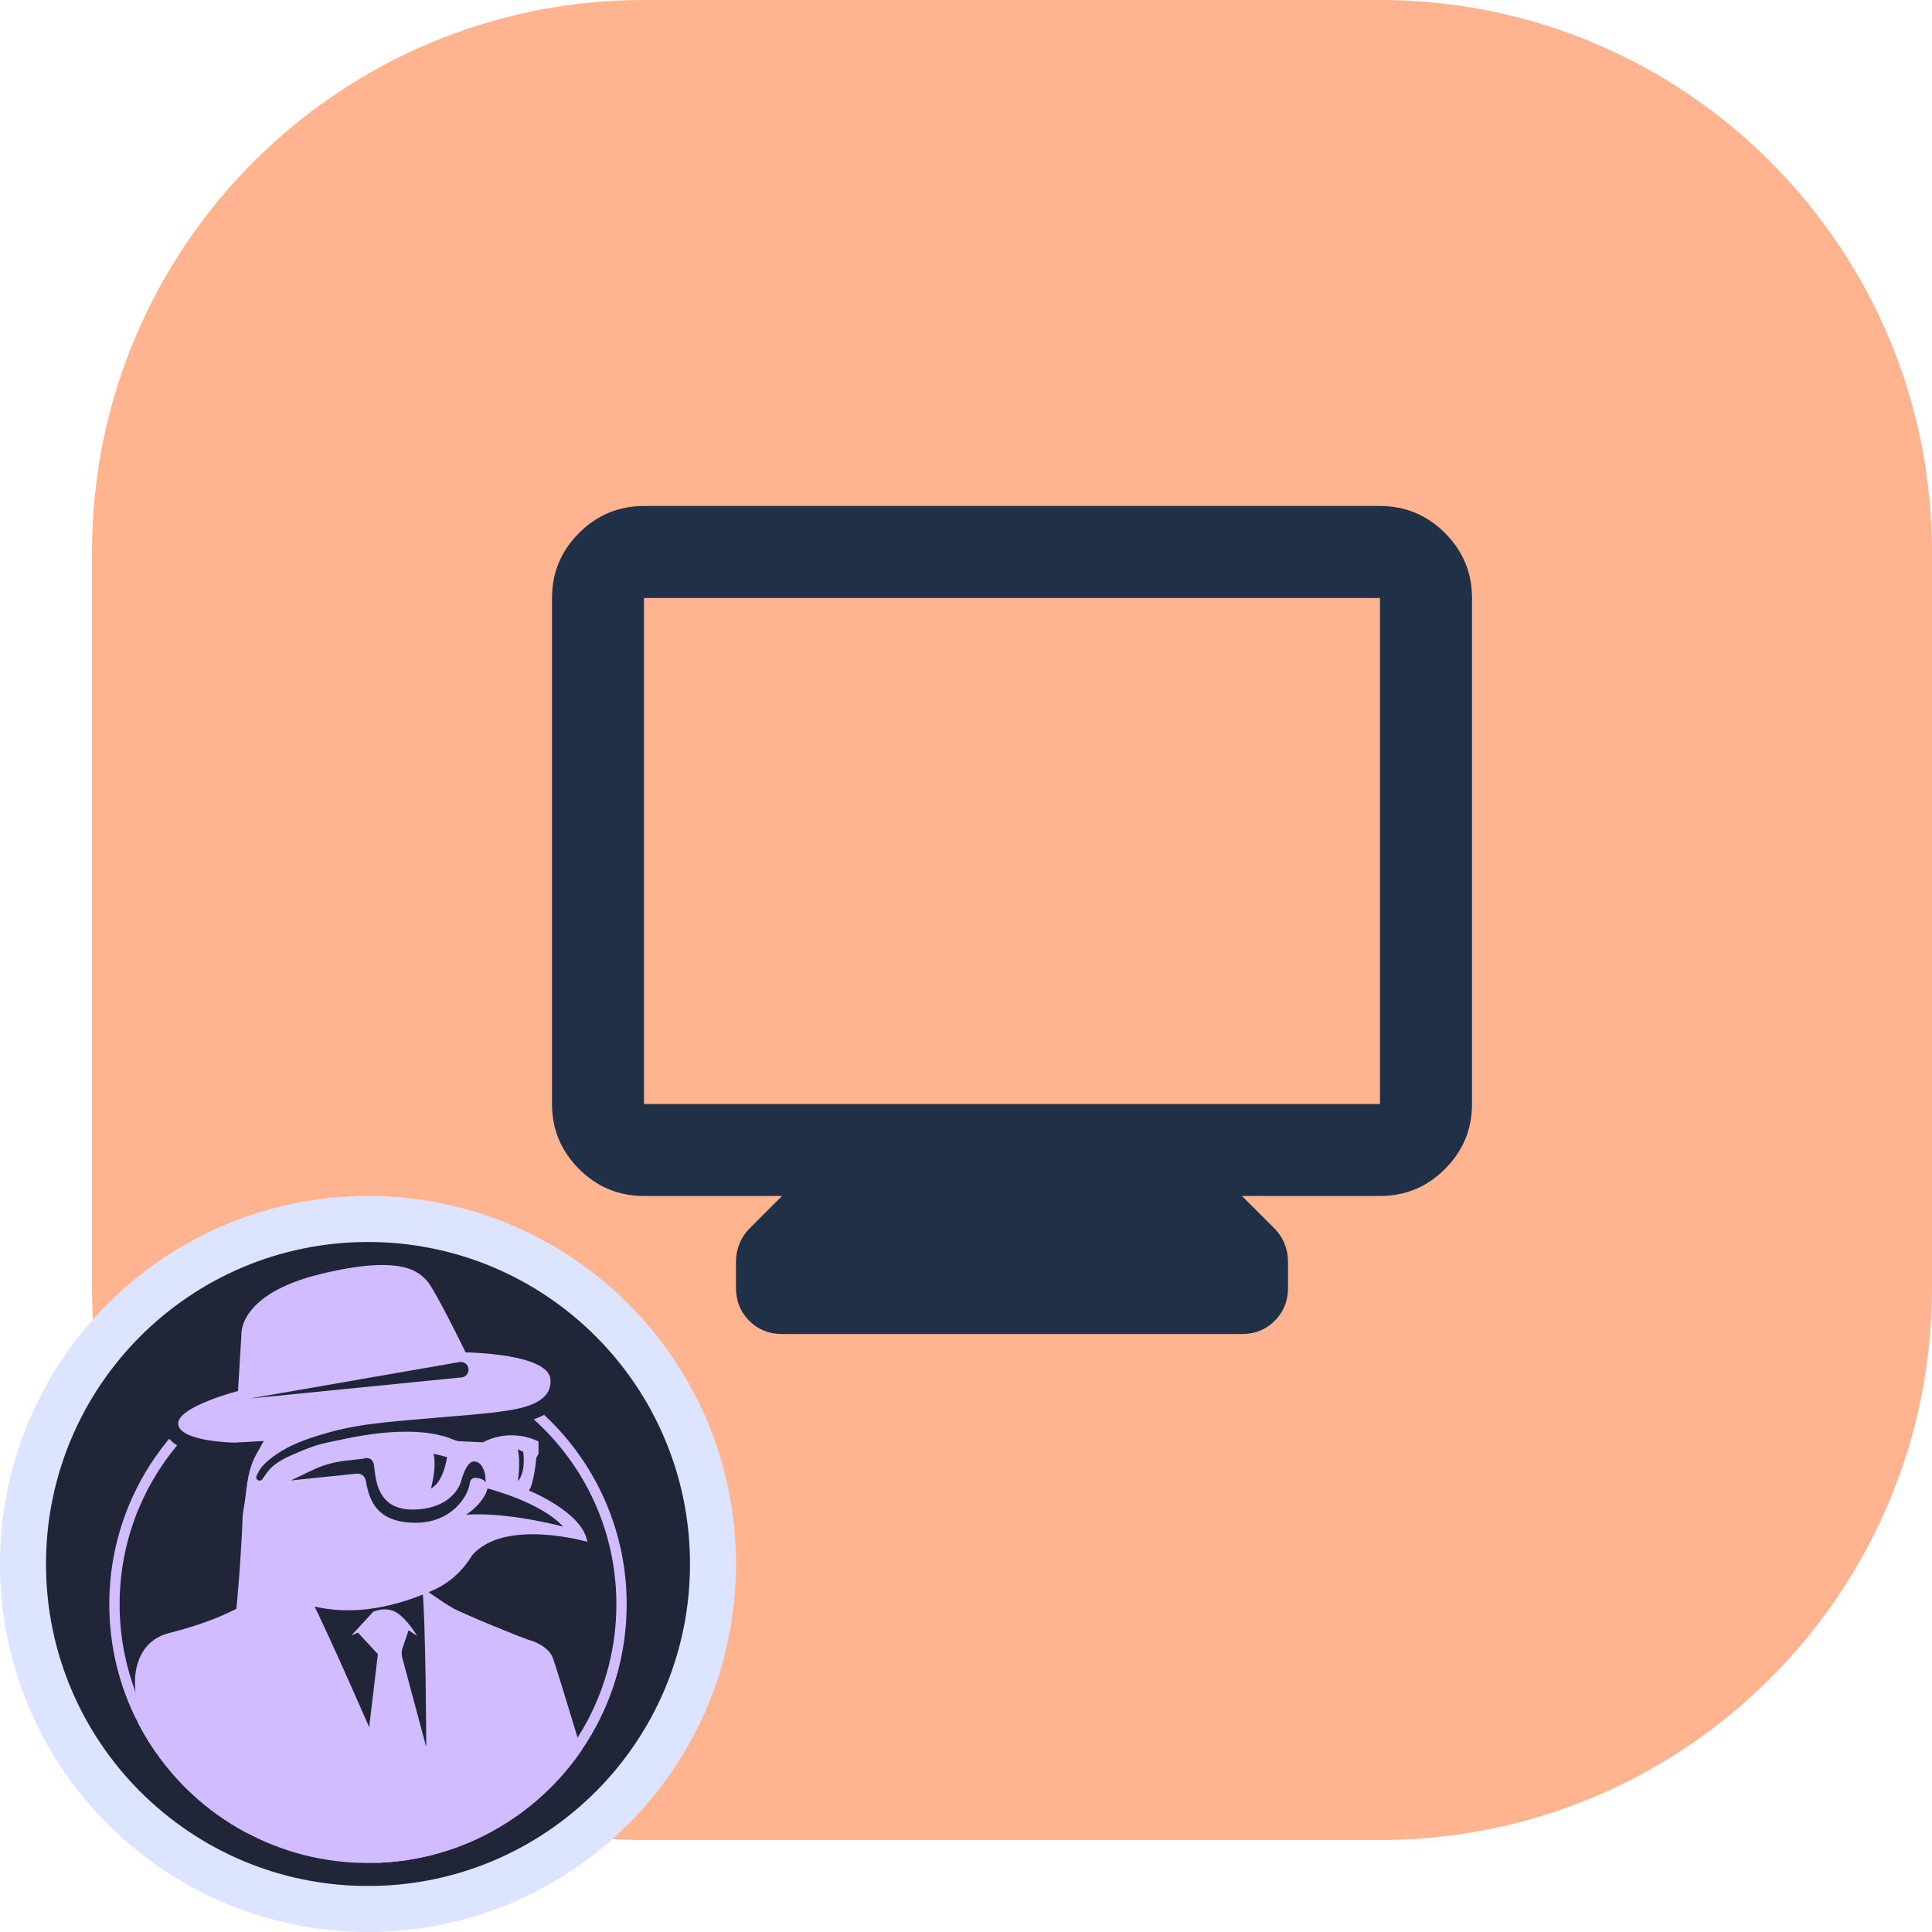
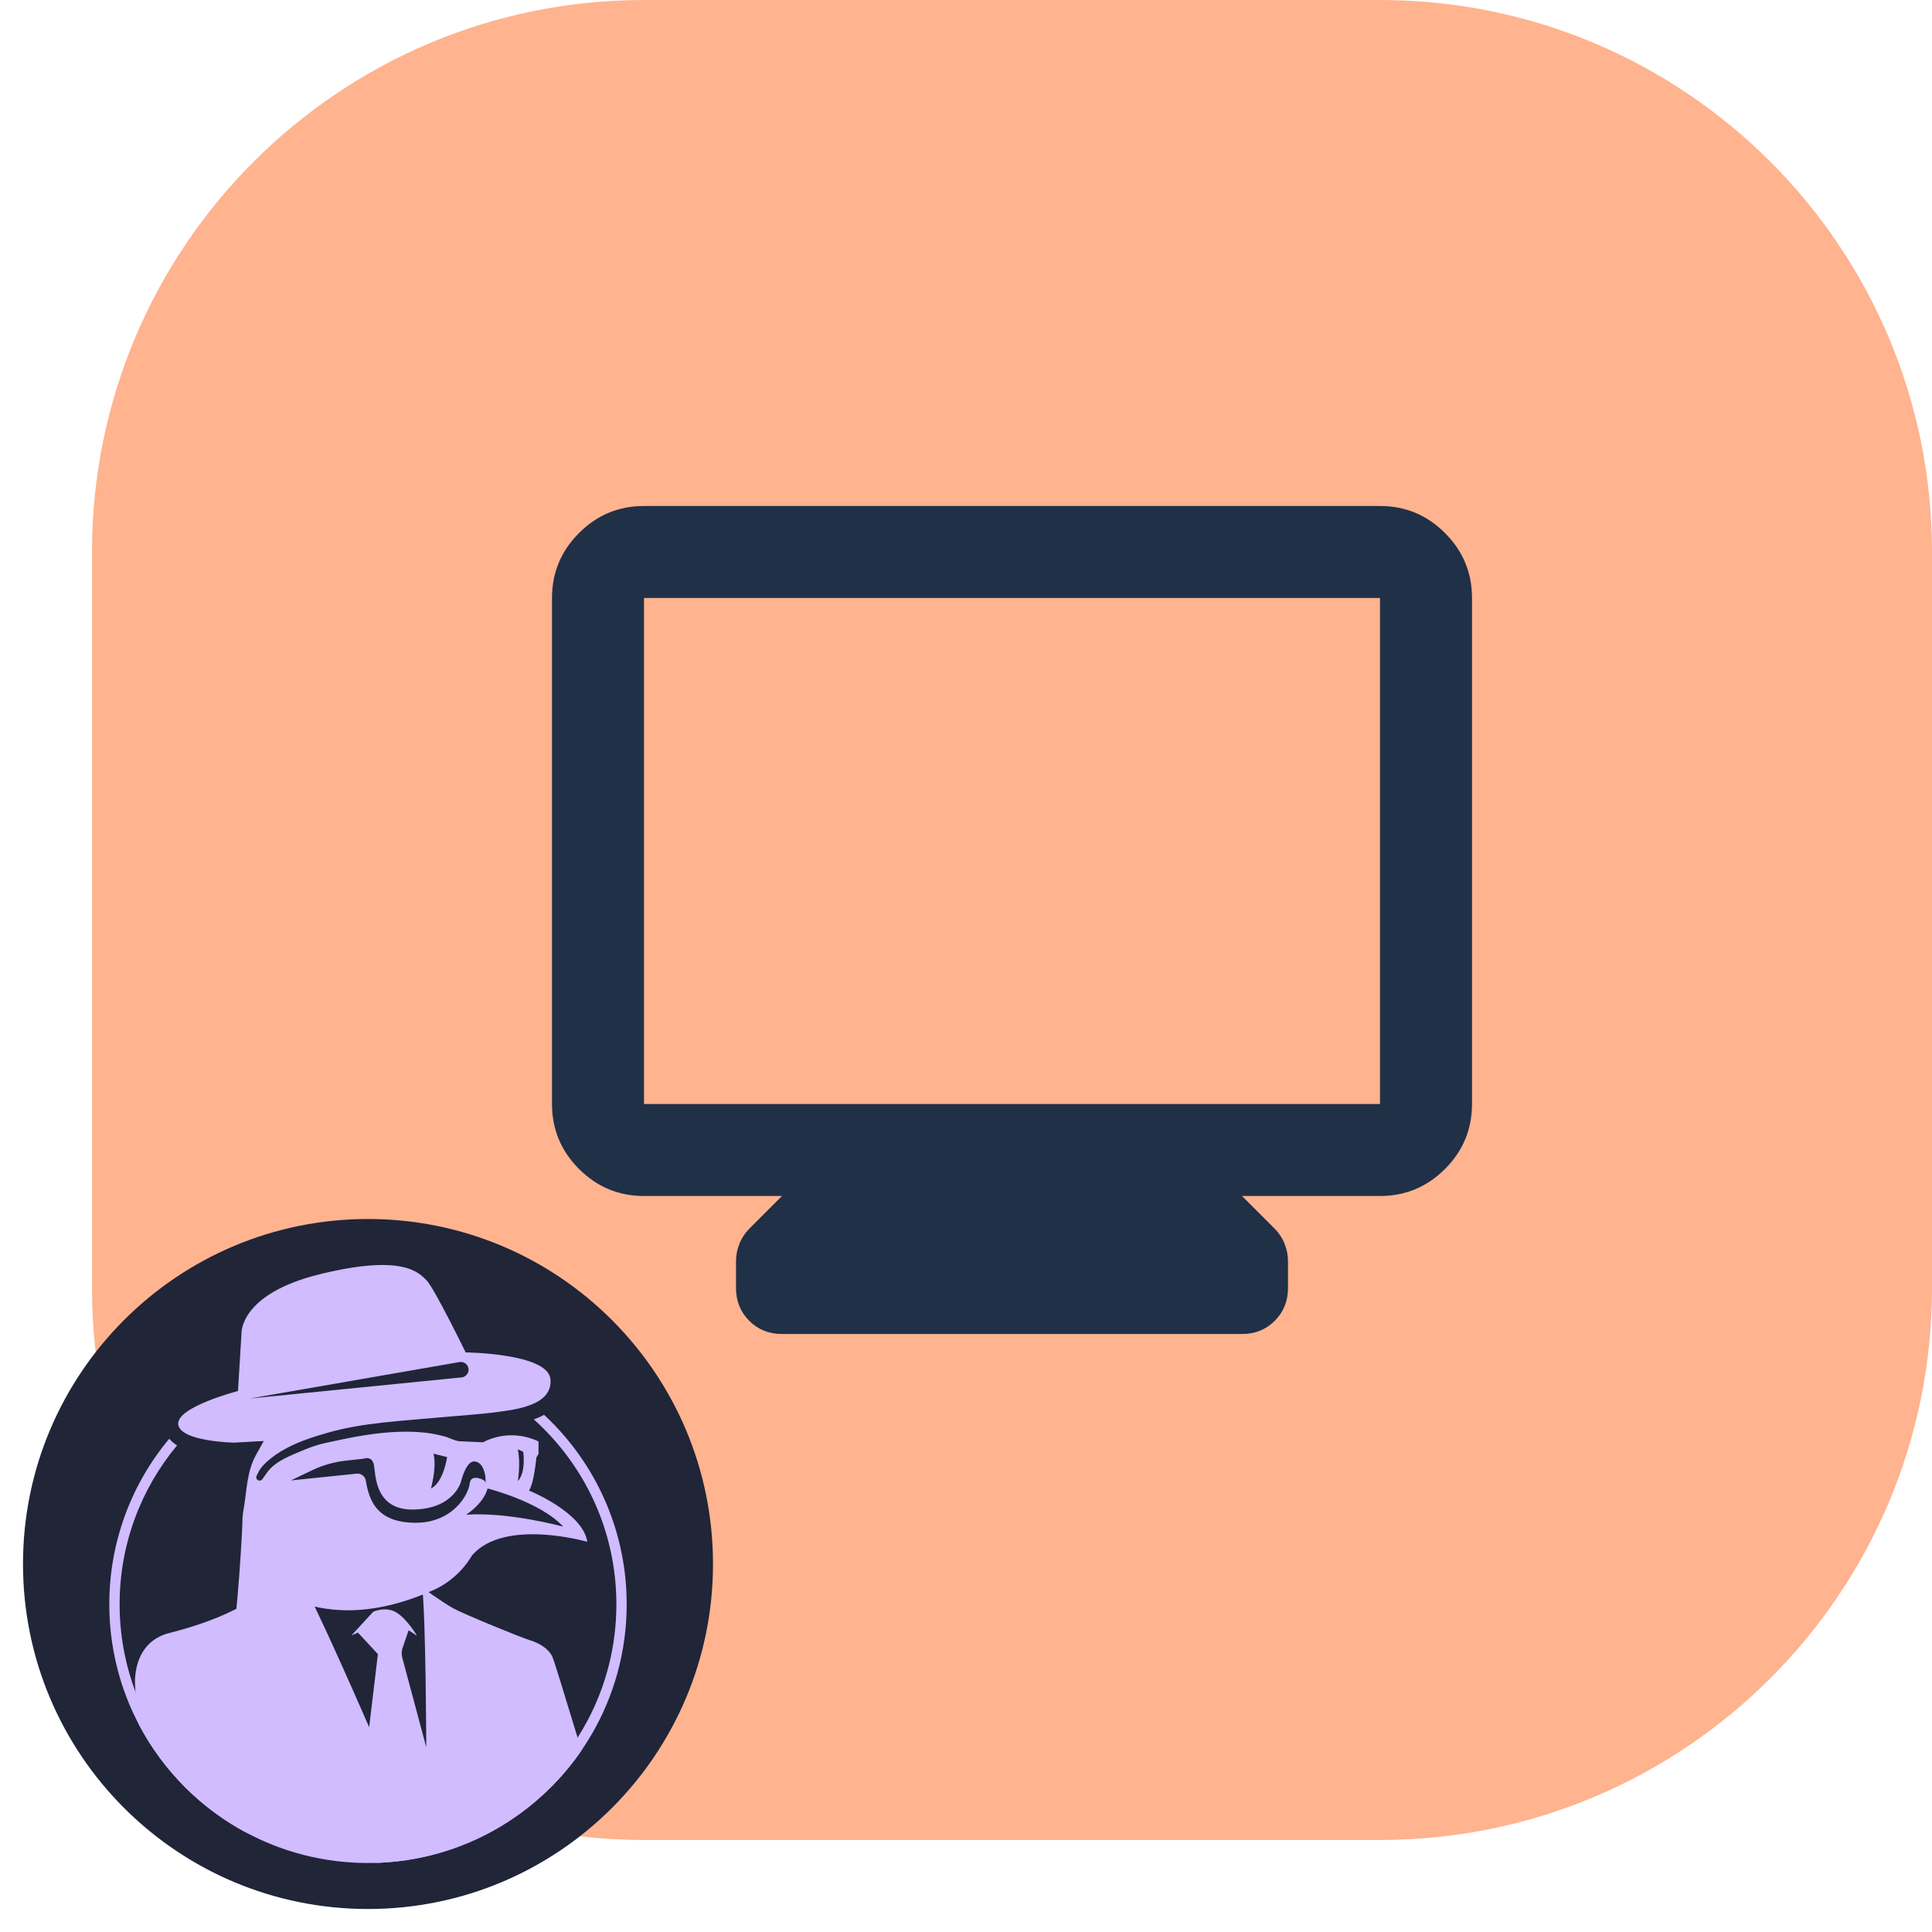
<svg xmlns="http://www.w3.org/2000/svg" width="40" height="40" viewBox="-2 0 42 42">
  <rect width="40" height="40" rx="12" fill="#ffb38f" />
  <g transform="translate(8 32) scale(0.025 -0.025)">
    <path fill="#203047" d="M160 240Q127 240 103.5 263.5Q80 287 80 320V760Q80 793 103.5 816.5Q127 840 160 840H800Q833 840 856.5 816.5Q880 793 880 760V320Q880 287 856.5 263.5Q833 240 800 240H680L708 212Q714 206 717.0 198.5Q720 191 720 183V160Q720 143 708.5 131.5Q697 120 680 120H280Q263 120 251.5 131.5Q240 143 240 160V183Q240 191 243.0 198.5Q246 206 252 212L280 240ZM160 320H800Q800 320 800.0 320.0Q800 320 800 320V760Q800 760 800.0 760.0Q800 760 800 760H160Q160 760 160.0 760.0Q160 760 160 760V320Q160 320 160.0 320.0Q160 320 160 320ZM160 320Q160 320 160.0 320.0Q160 320 160 320V760Q160 760 160.0 760.0Q160 760 160 760Q160 760 160.0 760.0Q160 760 160 760V320Q160 320 160.0 320.0Q160 320 160 320Z" />
  </g>
  <g id="dux-badge" transform="translate(-26 2)">
-     <circle cx="32" cy="32" r="7.5" fill="#202538" stroke="#dce4ff" stroke-width="1" />
+     <circle cx="32" cy="32" r="7.5" fill="#202538" />
    <g transform="translate(26.376 25.5) scale(0.02329119)">
      <defs id="defs1">
        <clipPath clipPathUnits="userSpaceOnUse" id="clipPath21">
          <path d="M 0,1200 H 2000 V 0 H 0 Z" transform="translate(-673.8743,-704.2584)" id="path21" />
        </clipPath>
        <clipPath clipPathUnits="userSpaceOnUse" id="clipPath25">
          <path d="M 0,1200 H 2000 V 0 H 0 Z" transform="translate(-466.3045,-703.5978)" id="path25" />
        </clipPath>
        <clipPath clipPathUnits="userSpaceOnUse" id="clipPath27">
          <path d="M 0,1200 H 2000 V 0 H 0 Z" transform="translate(-695.28,-473.9274)" id="path27" />
        </clipPath>
        <clipPath clipPathUnits="userSpaceOnUse" id="clipPath29">
          <path d="M 0,1200 H 2000 V 0 H 0 Z" transform="translate(-457.9388,-632.9906)" id="path29" />
        </clipPath>
        <clipPath clipPathUnits="userSpaceOnUse" id="clipPath31">
          <path d="M 0,1200 H 2000 V 0 H 0 Z" transform="translate(-466.3045,-703.5978)" id="path31" />
        </clipPath>
        <clipPath clipPathUnits="userSpaceOnUse" id="clipPath33">
          <path d="M 0,1200 H 2000 V 0 H 0 Z" transform="translate(-614.5172,-638.933)" id="path33" />
        </clipPath>
      </defs>
      <g id="layer-MC0" transform="translate(-486.3102,-515.0272)">
        <path id="path20" d="M 0,0 C -1.568,1.568 -3.163,3.098 -4.787,4.61 -5.944,3.966 -7.185,3.35 -8.529,2.762 -9.658,2.277 -10.815,1.82 -11.981,1.4 c 1.885,-1.689 3.742,-3.425 5.552,-5.207 0.448,-0.429 0.886,-0.868 1.325,-1.306 2.221,-2.221 4.386,-4.498 6.476,-6.84 27.639,-30.784 44.453,-71.459 44.453,-116.089 0,-29.347 -7.259,-56.977 -20.09,-81.21 -2.192,-4.134 -4.544,-8.174 -7.054,-12.102 -6.83,-10.74 -14.827,-20.669 -23.785,-29.636 -5.944,-5.944 -12.317,-11.459 -19.073,-16.498 -0.56,-0.42 -1.12,-0.83 -1.689,-1.231 -28.675,-20.893 -63.975,-33.201 -102.186,-33.201 -48.018,0 -91.464,19.456 -122.948,50.93 -0.737,0.737 -1.465,1.474 -2.174,2.221 -0.55,0.569 -1.101,1.147 -1.633,1.726 -15.545,16.553 -27.881,36.14 -36.018,57.779 -3.098,8.211 -5.58,16.712 -7.409,25.464 -2.417,11.534 -3.686,23.496 -3.686,35.758 0.01,42.326 15.117,81.097 40.246,111.246 -2.072,1.278 -3.975,2.809 -5.534,4.637 -26.174,-31.399 -41.934,-71.822 -41.934,-115.883 0,-18.187 2.678,-35.748 7.67,-52.311 3.359,-11.142 7.754,-21.835 13.092,-31.95 8.528,-16.208 19.446,-30.961 32.276,-43.801 1.251,-1.25 2.529,-2.491 3.817,-3.685 0.662,-0.644 1.334,-1.26 2.006,-1.876 10.862,-9.938 22.945,-18.578 36,-25.661 25.632,-13.913 55.016,-21.816 86.229,-21.816 2.454,0 4.908,0.047 7.334,0.14 36.056,1.446 69.424,13.427 97.054,32.976 0.569,0.392 1.148,0.793 1.698,1.204 7.82,5.655 15.164,11.925 21.966,18.718 7.904,7.904 15.07,16.526 21.406,25.773 2.556,3.723 4.973,7.558 7.25,11.477 15.499,26.697 24.382,57.723 24.382,90.812 C 53.038,-78.055 32.762,-32.762 0,0" style="fill:#D0BCFF;fill-opacity:1;fill-rule:nonzero;stroke:none" transform="matrix(1.333333,0,0,-1.333333,898.4991,660.9888)" clip-path="url(#clipPath21)" />
        <path id="path24" d="M 0,0 -0.169,-0.292 C 1.43,-0.2 3.091,-0.108 4.798,0 Z" style="fill:#D0BCFF;fill-opacity:1;fill-rule:nonzero;stroke:none" transform="matrix(1.333333,0,0,-1.333333,621.7393,661.8696)" clip-path="url(#clipPath25)" />
        <path id="path26" d="m 0,0 c -6.336,-9.247 -13.502,-17.869 -21.406,-25.773 -6.802,-6.793 -14.146,-13.063 -21.965,-18.718 -0.551,-0.411 -1.129,-0.812 -1.699,-1.204 -27.629,-19.549 -60.998,-31.53 -97.053,-32.976 -33.247,1.129 -64.852,8.762 -93.564,21.676 -13.054,7.082 -25.138,15.723 -36,25.661 -0.672,0.616 -1.343,1.232 -2.006,1.876 -1.288,1.194 -2.566,2.435 -3.816,3.685 -12.831,12.84 -23.748,27.593 -32.277,43.801 -1.092,7.651 -1.941,15.378 -2.445,23.039 -0.102,1.502 -0.186,3.004 -0.261,4.497 0,0 -2.865,29.795 23.944,36.634 26.827,6.84 65.654,19.745 87.722,50.305 0,0 0.327,-8.38 5.506,-15.779 8.034,-11.422 46.674,-100.46 46.674,-100.46 l 6.121,51.135 -13.978,15.079 -4.553,-1.987 15.228,16.544 c 0,0 8.94,4.218 16.554,-0.653 7.605,-4.899 14.146,-16.153 14.146,-16.153 l -5.879,3.892 -4.227,-12.364 c -0.756,-2.184 -0.83,-4.535 -0.233,-6.784 l 16.796,-62.687 c 0,0 -0.243,87.415 -2.781,111.685 0,0 14.221,-10.367 21.621,-14.454 7.381,-4.078 47.215,-20.407 53.738,-22.395 6.504,-1.987 13.222,-5.841 15.882,-11.916 1.026,-2.351 8.594,-26.939 17.486,-56.229 C -1.829,6.028 -0.914,3.023 0,0" style="fill:#D0BCFF;fill-opacity:1;fill-rule:nonzero;stroke:none" transform="matrix(1.333333,0,0,-1.333333,927.04,968.0968)" clip-path="url(#clipPath27)" />
        <path id="path28" d="m 0,0 c 0,0 -3.081,-67.22 -8.64,-90.616 -5.559,-23.397 30.316,0 30.316,0 l 20.9,68.629 z" style="fill:#D0BCFF;fill-opacity:1;fill-rule:nonzero;stroke:none" transform="matrix(1.333333,0,0,-1.333333,610.5851,756.0125)" clip-path="url(#clipPath29)" />
        <path id="path30" d="M 0,0 -0.169,-0.292 C 1.43,-0.2 3.091,-0.108 4.798,0 Z" style="fill:#D0BCFF;fill-opacity:1;fill-rule:nonzero;stroke:none" transform="matrix(1.333333,0,0,-1.333333,621.7393,661.8696)" clip-path="url(#clipPath31)" />
        <path id="path32" d="m 0,0 c 0,0 12.178,7.604 15.029,18.355 0,0 36.913,-9.243 52.904,-26.719 C 66.887,-8.091 29.642,2.031 0,0 m -36.152,-5.643 c -26.791,0.404 -31.781,16.05 -34.086,29.523 -0.511,2.958 -3.148,5.073 -6.13,4.883 l -46.275,-4.764 14.922,7.14 c 3.505,1.687 7.164,3.077 10.895,4.17 3.742,1.093 7.556,1.901 11.429,2.376 4.051,0.499 8.542,1.01 13.46,1.509 0,0 6.19,2.459 7.414,-4.479 1.259,-6.926 0.499,-31.864 28.287,-31.103 27.777,0.76 32.612,19.412 32.612,19.412 0,0 3.458,14.471 9.232,14.257 5.263,-0.202 7.27,-6.142 7.853,-10.479 0.142,-1.045 -0.06,-3.54 0.582,-4.324 -0.939,1.152 -2.162,2.032 -3.564,2.554 C 7.604,26.113 3.065,26.945 2.471,21.658 1.616,13.877 -9.599,-6.059 -36.152,-5.643 m 13.306,48.354 9.528,-2.377 c 0,0 -2.388,-17.5 -11.227,-21.979 -0.25,-0.13 4.194,14.281 1.699,24.356 m 59.022,3.041 3.79,-1.687 c 0,0 2.198,-14.209 -3.79,-20.577 0,0 2.174,12.474 0,22.264 m -187.451,35.63 c 12.225,2.067 24.45,4.229 36.664,6.332 l 36.663,6.392 73.303,12.748 c 2.958,0.522 5.774,-1.462 6.285,-4.408 0.522,-2.947 -1.462,-5.762 -4.42,-6.285 -0.119,-0.024 -0.261,-0.036 -0.38,-0.047 H -3.184 L -114.243,85.029 c -12.344,-1.224 -24.676,-2.495 -37.032,-3.647 M 43.97,16.93 c 3.54,4.693 5.215,23.096 5.215,23.096 l 1.497,2.518 v 8.744 C 29.381,61.327 11.869,50.682 11.869,50.682 l -16.491,0.749 c -3.112,0.142 -7.449,2.637 -10.644,3.433 -4.42,1.093 -8.804,2.068 -13.342,2.566 -16.407,1.735 -32.933,0 -49.091,-2.934 -7.021,-1.271 -13.971,-2.851 -20.957,-4.325 -6.701,-1.425 -12.878,-3.908 -19.151,-6.605 -4.313,-1.842 -8.649,-3.659 -12.641,-6.119 -2.436,-1.496 -4.741,-3.243 -6.737,-5.31 -2.126,-2.21 -3.659,-4.859 -5.476,-7.319 -1.545,-2.091 -4.907,-0.463 -4.147,2.032 0.024,0.059 0.048,0.119 0.06,0.154 0.867,2.044 2.221,4.646 3.659,6.345 3.588,4.241 8.958,8.292 13.686,11.12 10.039,6.071 21.48,9.766 32.767,12.985 24.771,7.057 51.442,8.138 77.009,10.55 14.114,1.331 28.43,2.091 42.473,4.016 12.784,1.734 37.935,4.859 36.176,22.882 -1.71,18.129 -59.355,18.712 -59.355,18.712 0,0 -21.943,45.027 -27.372,50.468 -5.418,5.418 -16.503,18.474 -74.254,4.384 -57.739,-14.078 -55.327,-42.259 -55.327,-42.259 l -2.412,-39.622 c 0,0 -43.198,-11.179 -41.832,-23.321 1.391,-12.142 39.171,-12.819 39.171,-12.819 0,0 8.577,0.439 20.696,1.152 l -5.382,-9.683 c -6.749,-12.13 -6.38,-25.258 -8.851,-38.908 -4.277,-23.631 11.963,-52.702 33.978,-62.147 21.1,-9.053 53.949,-13.782 99.012,6.368 11.085,4.954 20.328,13.282 26.66,23.618 l 0.499,0.796 c 22.728,26.125 80.574,9.386 80.574,9.386 C 81.774,1.699 43.97,16.93 43.97,16.93" style="fill:#D0BCFF;fill-opacity:1;fill-rule:nonzero;stroke:none" transform="matrix(1.333333,0,0,-1.333333,819.3563,748.0893)" clip-path="url(#clipPath33)" />
      </g>
    </g>
  </g>
</svg>
